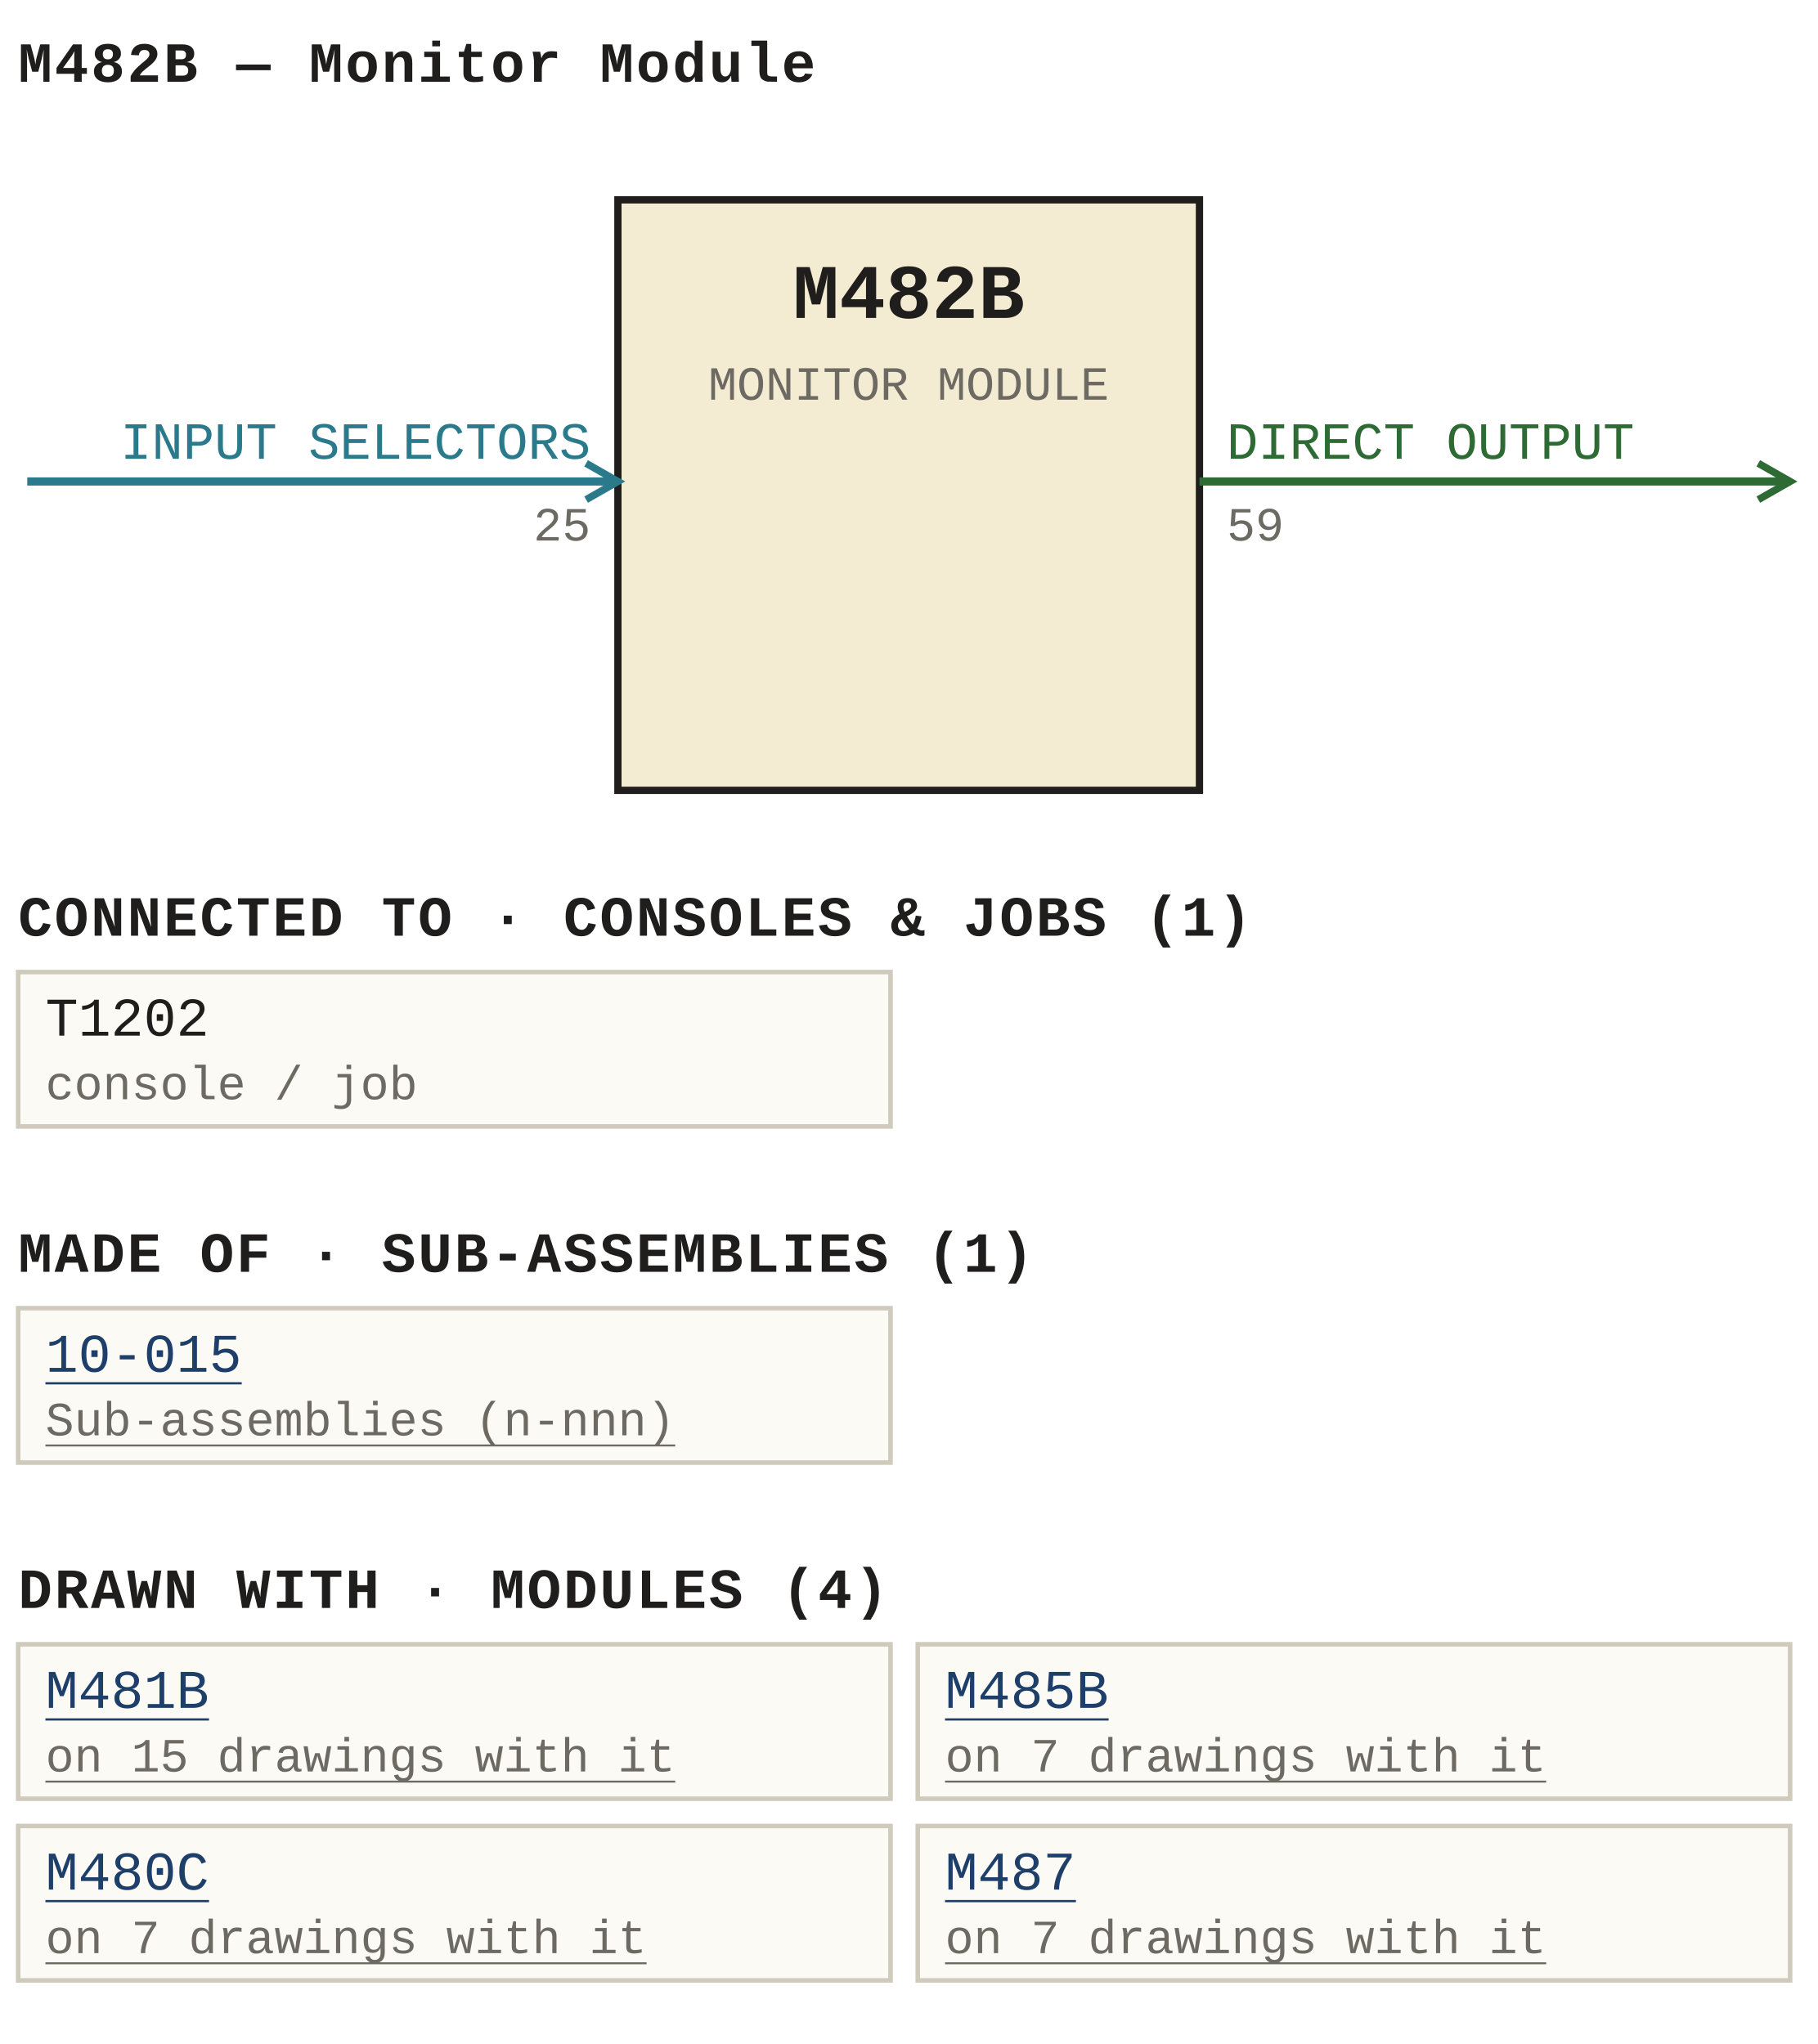
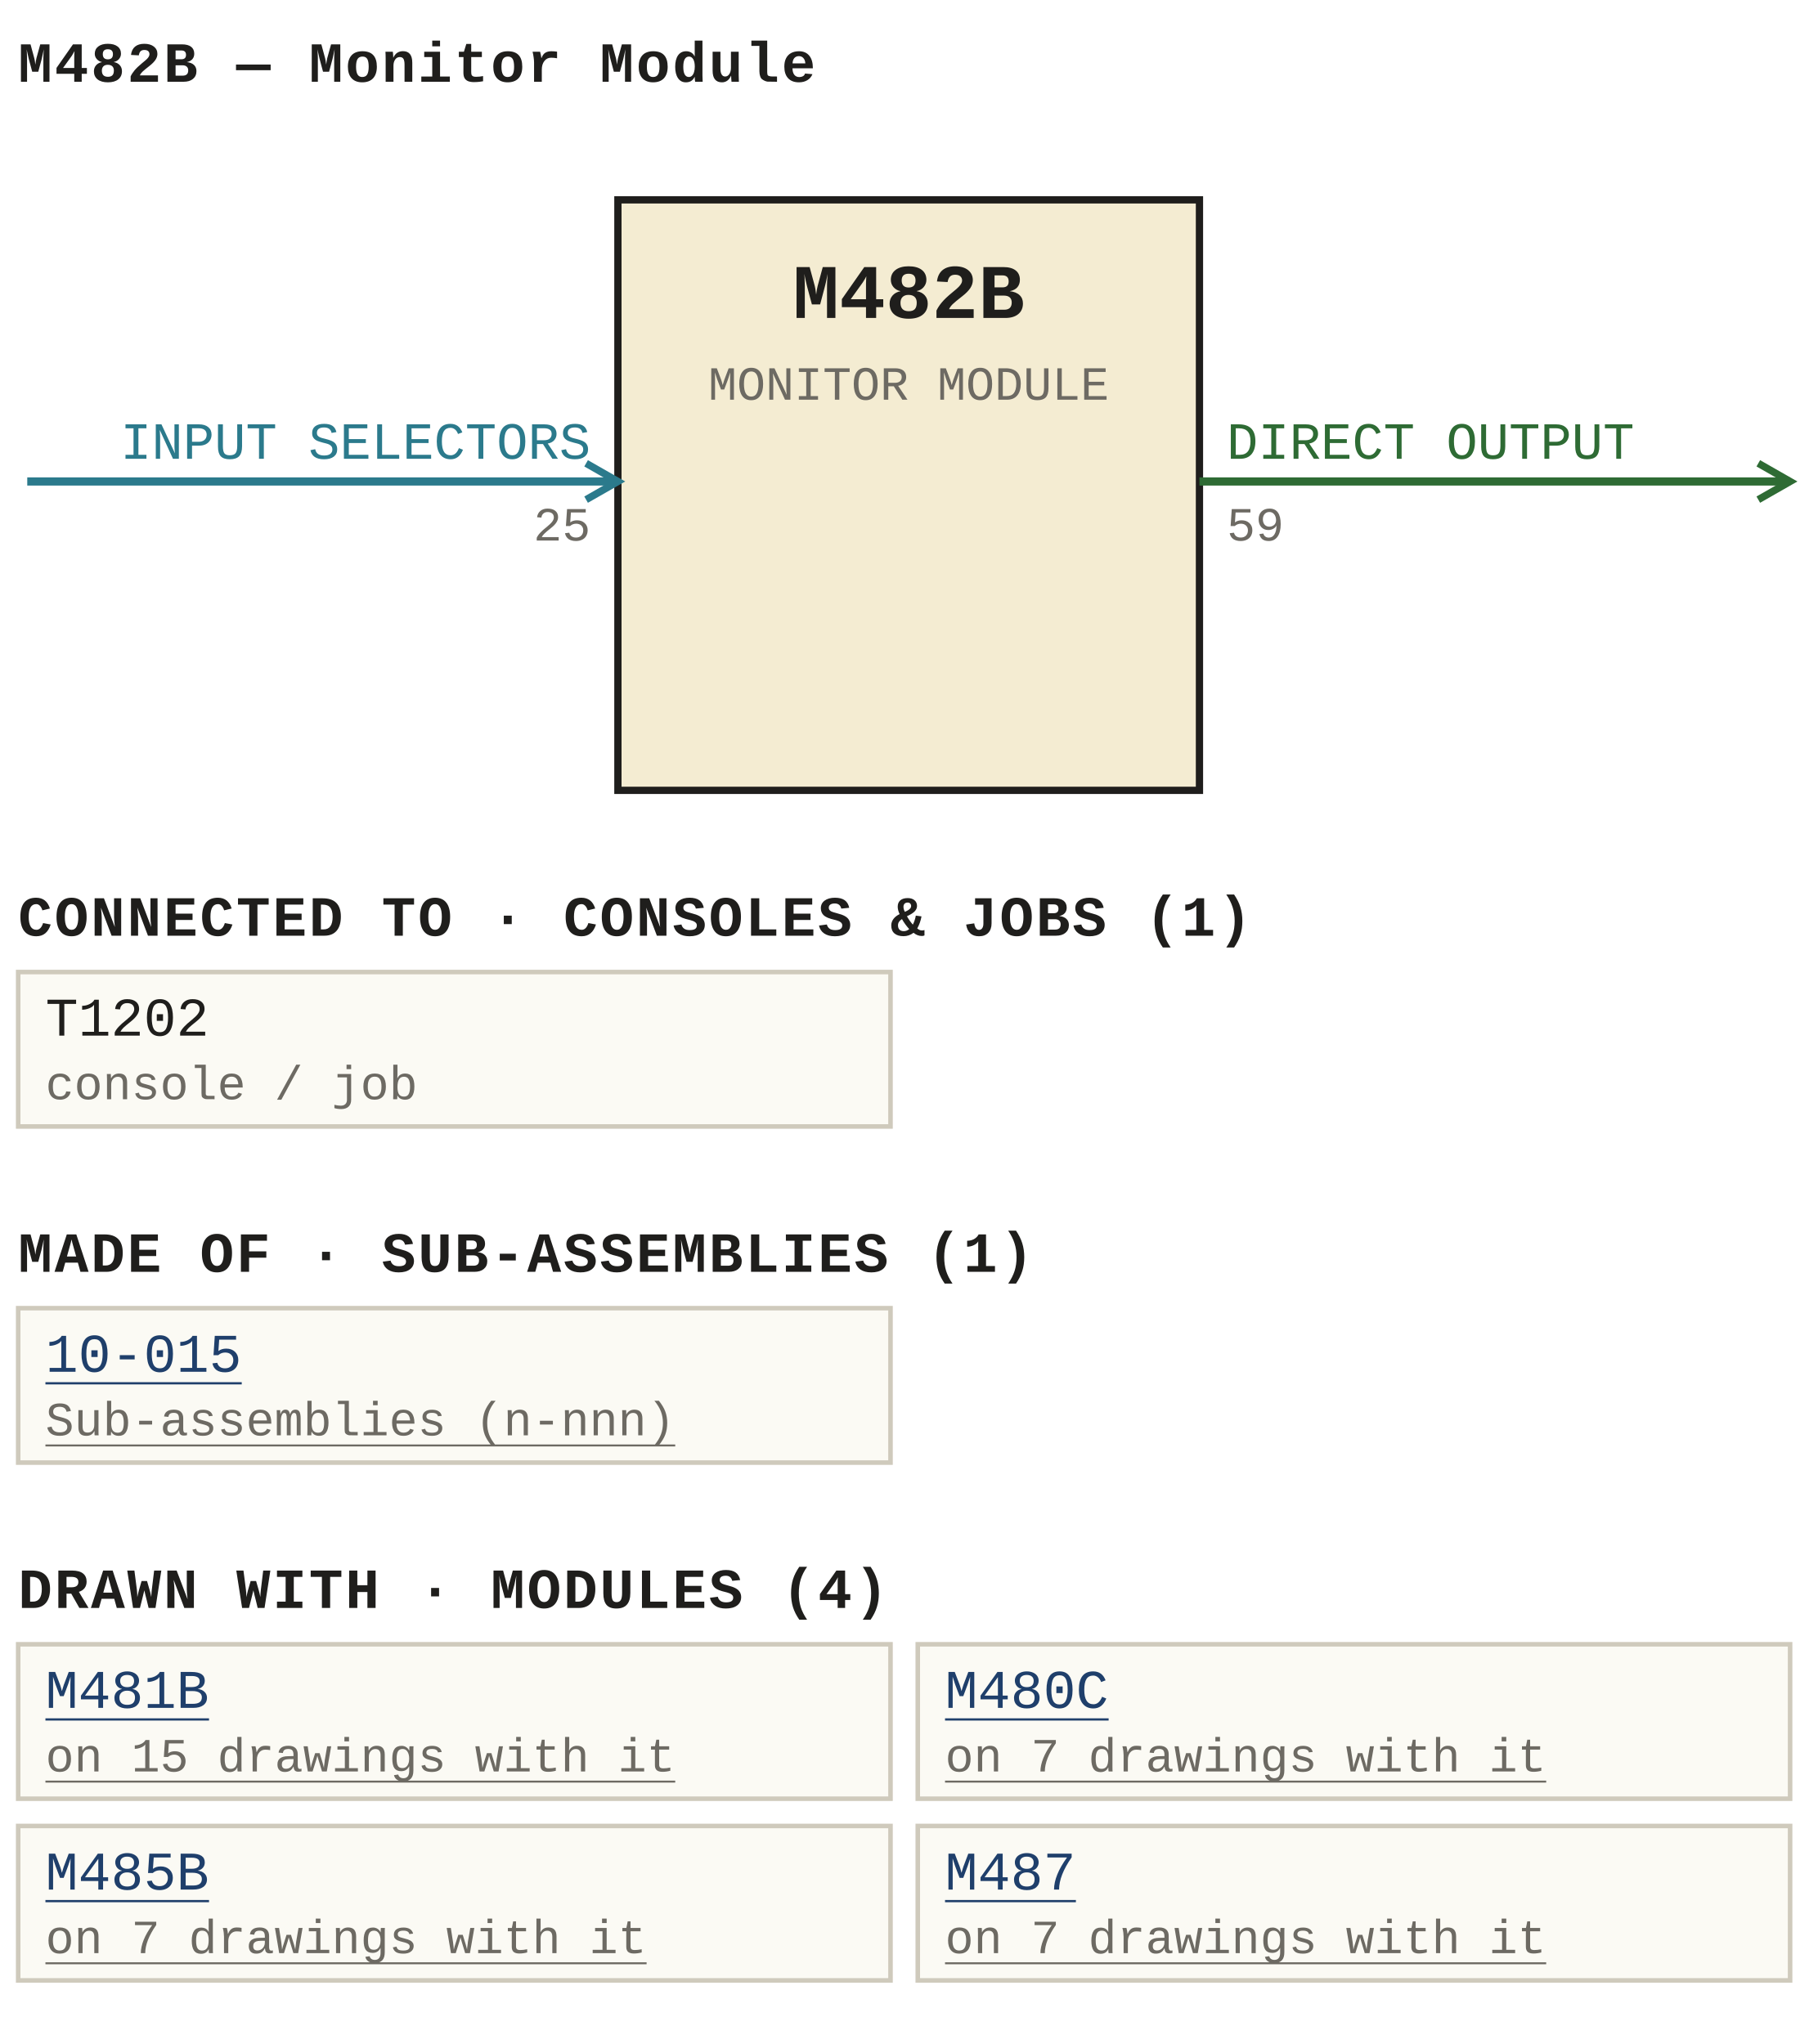
<svg xmlns="http://www.w3.org/2000/svg" class="wp" viewBox="0 0 400 450" width="400" height="450" role="img" aria-label="M482B connections" style="width:100%;max-width:500px;height:auto;background:#fbfaf4">
  <style>.wp text{font-family:"Courier Prime","Courier New",Courier,monospace;fill:#1f1e1c;font-size:12px} .wp .f{fill:#6d6a63;font-size:10.5px} .wp .h{font-size:12.5px;font-weight:700;letter-spacing:.04em} .wp .b{font-size:17px;font-weight:700} .wp a text{fill:#1f3f6b;text-decoration:underline} .wp a:hover rect{fill:#efe9d2}</style>
  <text x="4" y="18" class="h">M482B — Monitor Module</text>
  <rect x="136" y="44" width="128" height="130" fill="#f4ecd2" stroke="#1f1e1c" stroke-width="1.6" />
  <text x="200.0" y="70" class="b" text-anchor="middle">M482B</text>
  <text x="200.0" y="88" class="f" text-anchor="middle">MONITOR MODULE</text>
  <line x1="6" y1="106" x2="136" y2="106" stroke="#2b7a8c" stroke-width="1.8" />
  <path d="M129,102 L136,106 L129,110" fill="none" stroke="#2b7a8c" stroke-width="1.6" />
  <text x="130" y="101" text-anchor="end" style="font-size:11.5px;fill:#2b7a8c">INPUT SELECTORS</text>
  <text x="130" y="119" text-anchor="end" class="f">25</text>
  <line x1="264" y1="106" x2="394" y2="106" stroke="#2e6b34" stroke-width="1.8" />
  <path d="M387,102 L394,106 L387,110" fill="none" stroke="#2e6b34" stroke-width="1.6" />
  <text x="270" y="101" text-anchor="start" style="font-size:11.5px;fill:#2e6b34">DIRECT OUTPUT</text>
  <text x="270" y="119" text-anchor="start" class="f">59</text>
  <text x="4" y="206" class="h">CONNECTED TO · CONSOLES &amp; JOBS (1)</text>
  <rect x="4" y="214" width="192" height="34" fill="#fbfaf4" stroke="#cfcabc" />
  <text x="10" y="228">T1202</text>
  <text x="10" y="242" class="f">console / job</text>
  <text x="4" y="280" class="h">MADE OF · SUB-ASSEMBLIES (1)</text>
  <a href="../../PAGES/Register-Sub-assemblies-n-nnn.html#10-015">
    <rect x="4" y="288" width="192" height="34" fill="#fbfaf4" stroke="#cfcabc" />
    <text x="10" y="302">10-015</text>
    <text x="10" y="316" class="f">Sub-assemblies (n-nnn)</text>
  </a>
  <text x="4" y="354" class="h">DRAWN WITH · MODULES (4)</text>
  <a href="../../PAGES/M481B.html">
    <rect x="4" y="362" width="192" height="34" fill="#fbfaf4" stroke="#cfcabc" />
    <text x="10" y="376">M481B</text>
    <text x="10" y="390" class="f">on 15 drawings with it</text>
  </a>
-   <a href="../../PAGES/M485B.html">
+   <a href="../../PAGES/M480C.html">
    <rect x="202" y="362" width="192" height="34" fill="#fbfaf4" stroke="#cfcabc" />
-     <text x="208" y="376">M485B</text>
+     <text x="208" y="376">M480C</text>
    <text x="208" y="390" class="f">on 7 drawings with it</text>
  </a>
-   <a href="../../PAGES/M480C.html">
+   <a href="../../PAGES/M485B.html">
    <rect x="4" y="402" width="192" height="34" fill="#fbfaf4" stroke="#cfcabc" />
-     <text x="10" y="416">M480C</text>
+     <text x="10" y="416">M485B</text>
    <text x="10" y="430" class="f">on 7 drawings with it</text>
  </a>
  <a href="../../PAGES/M487.html">
    <rect x="202" y="402" width="192" height="34" fill="#fbfaf4" stroke="#cfcabc" />
    <text x="208" y="416">M487</text>
    <text x="208" y="430" class="f">on 7 drawings with it</text>
  </a>
</svg>
